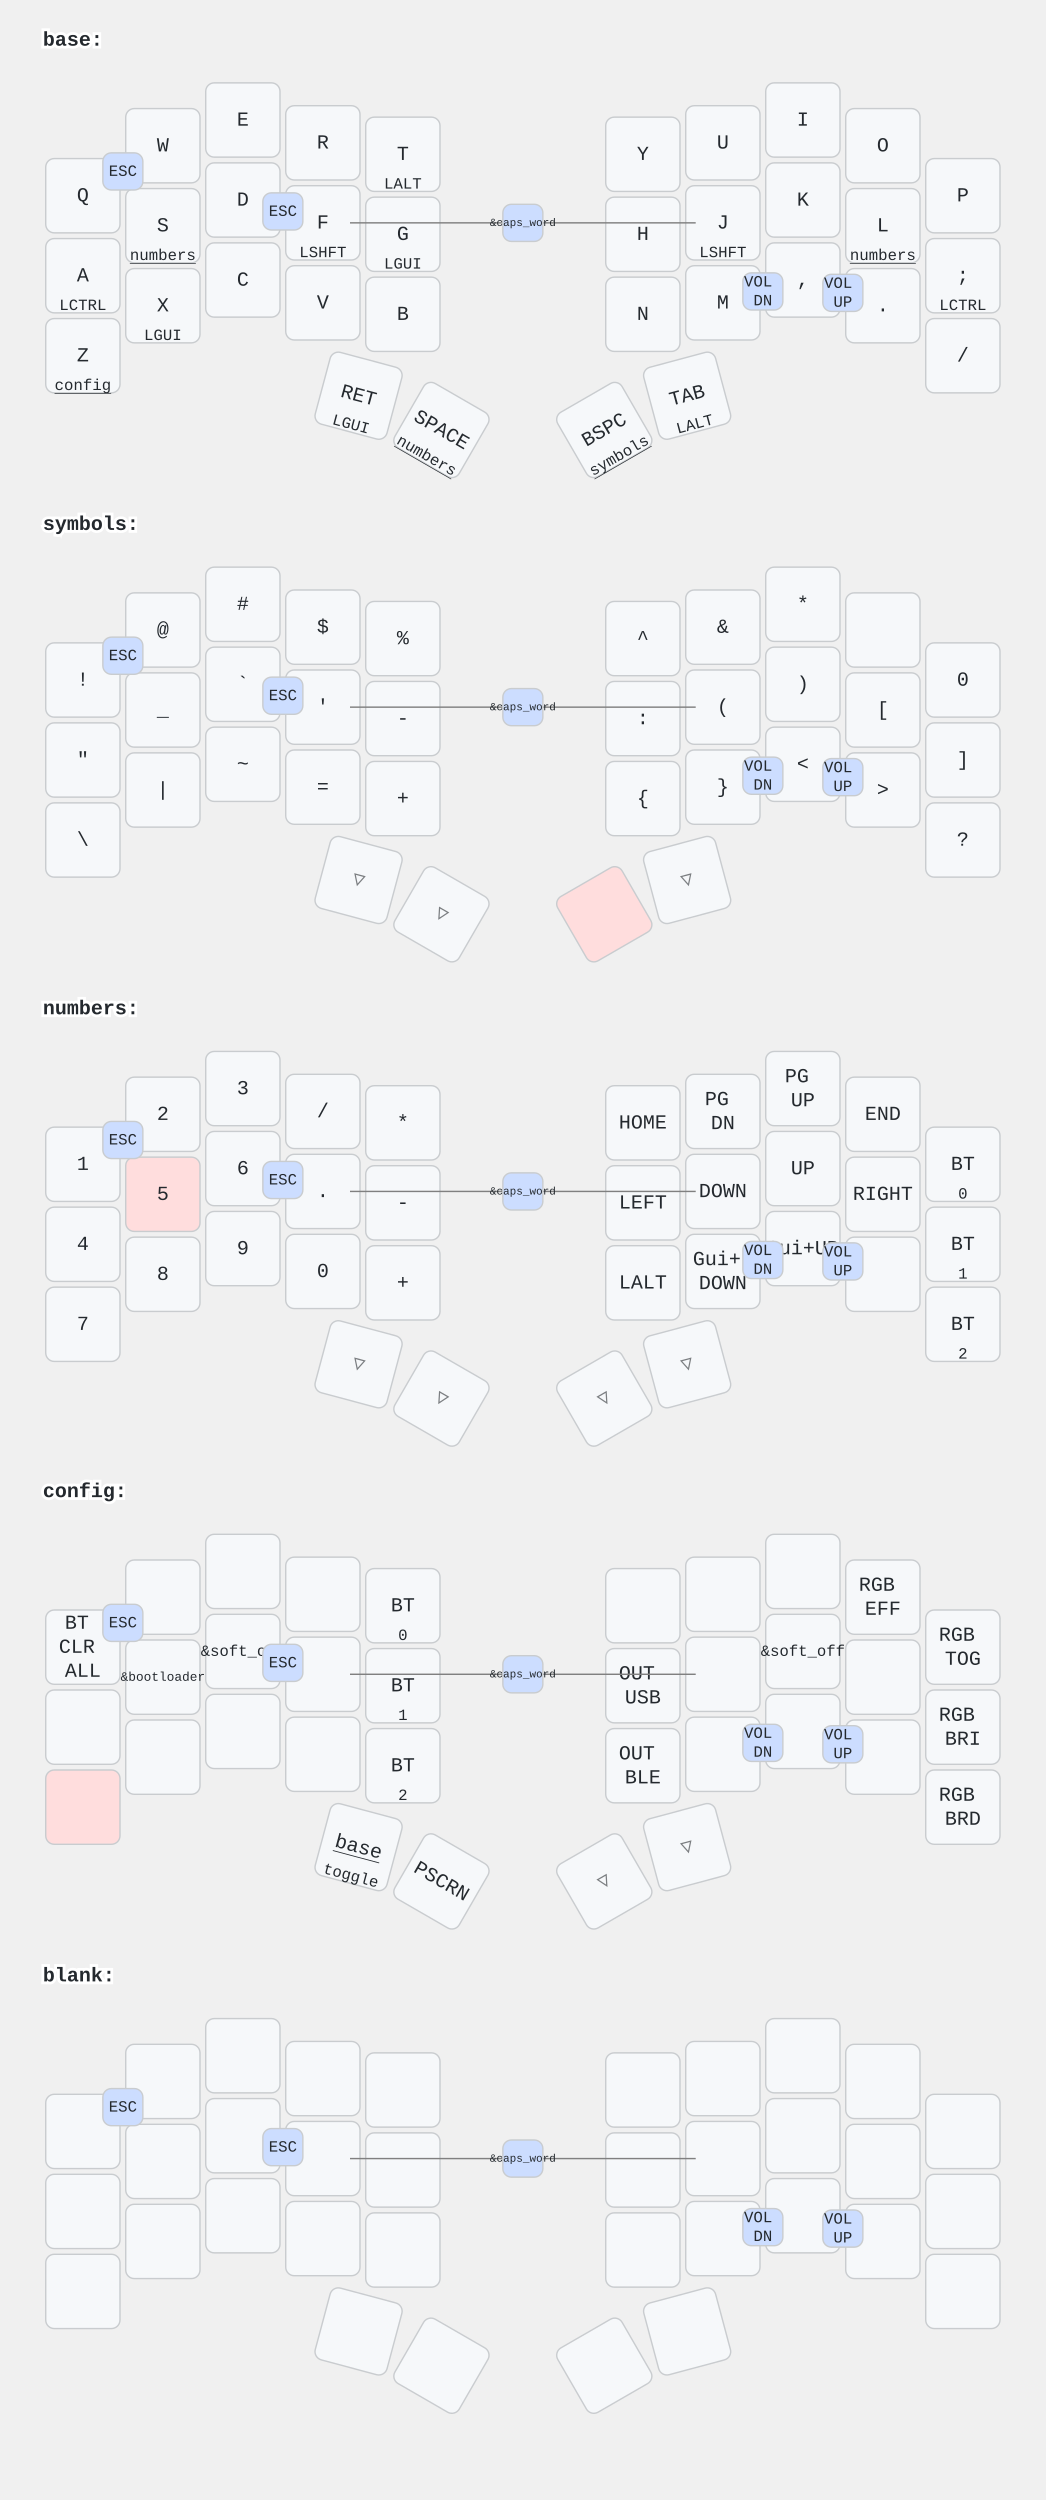
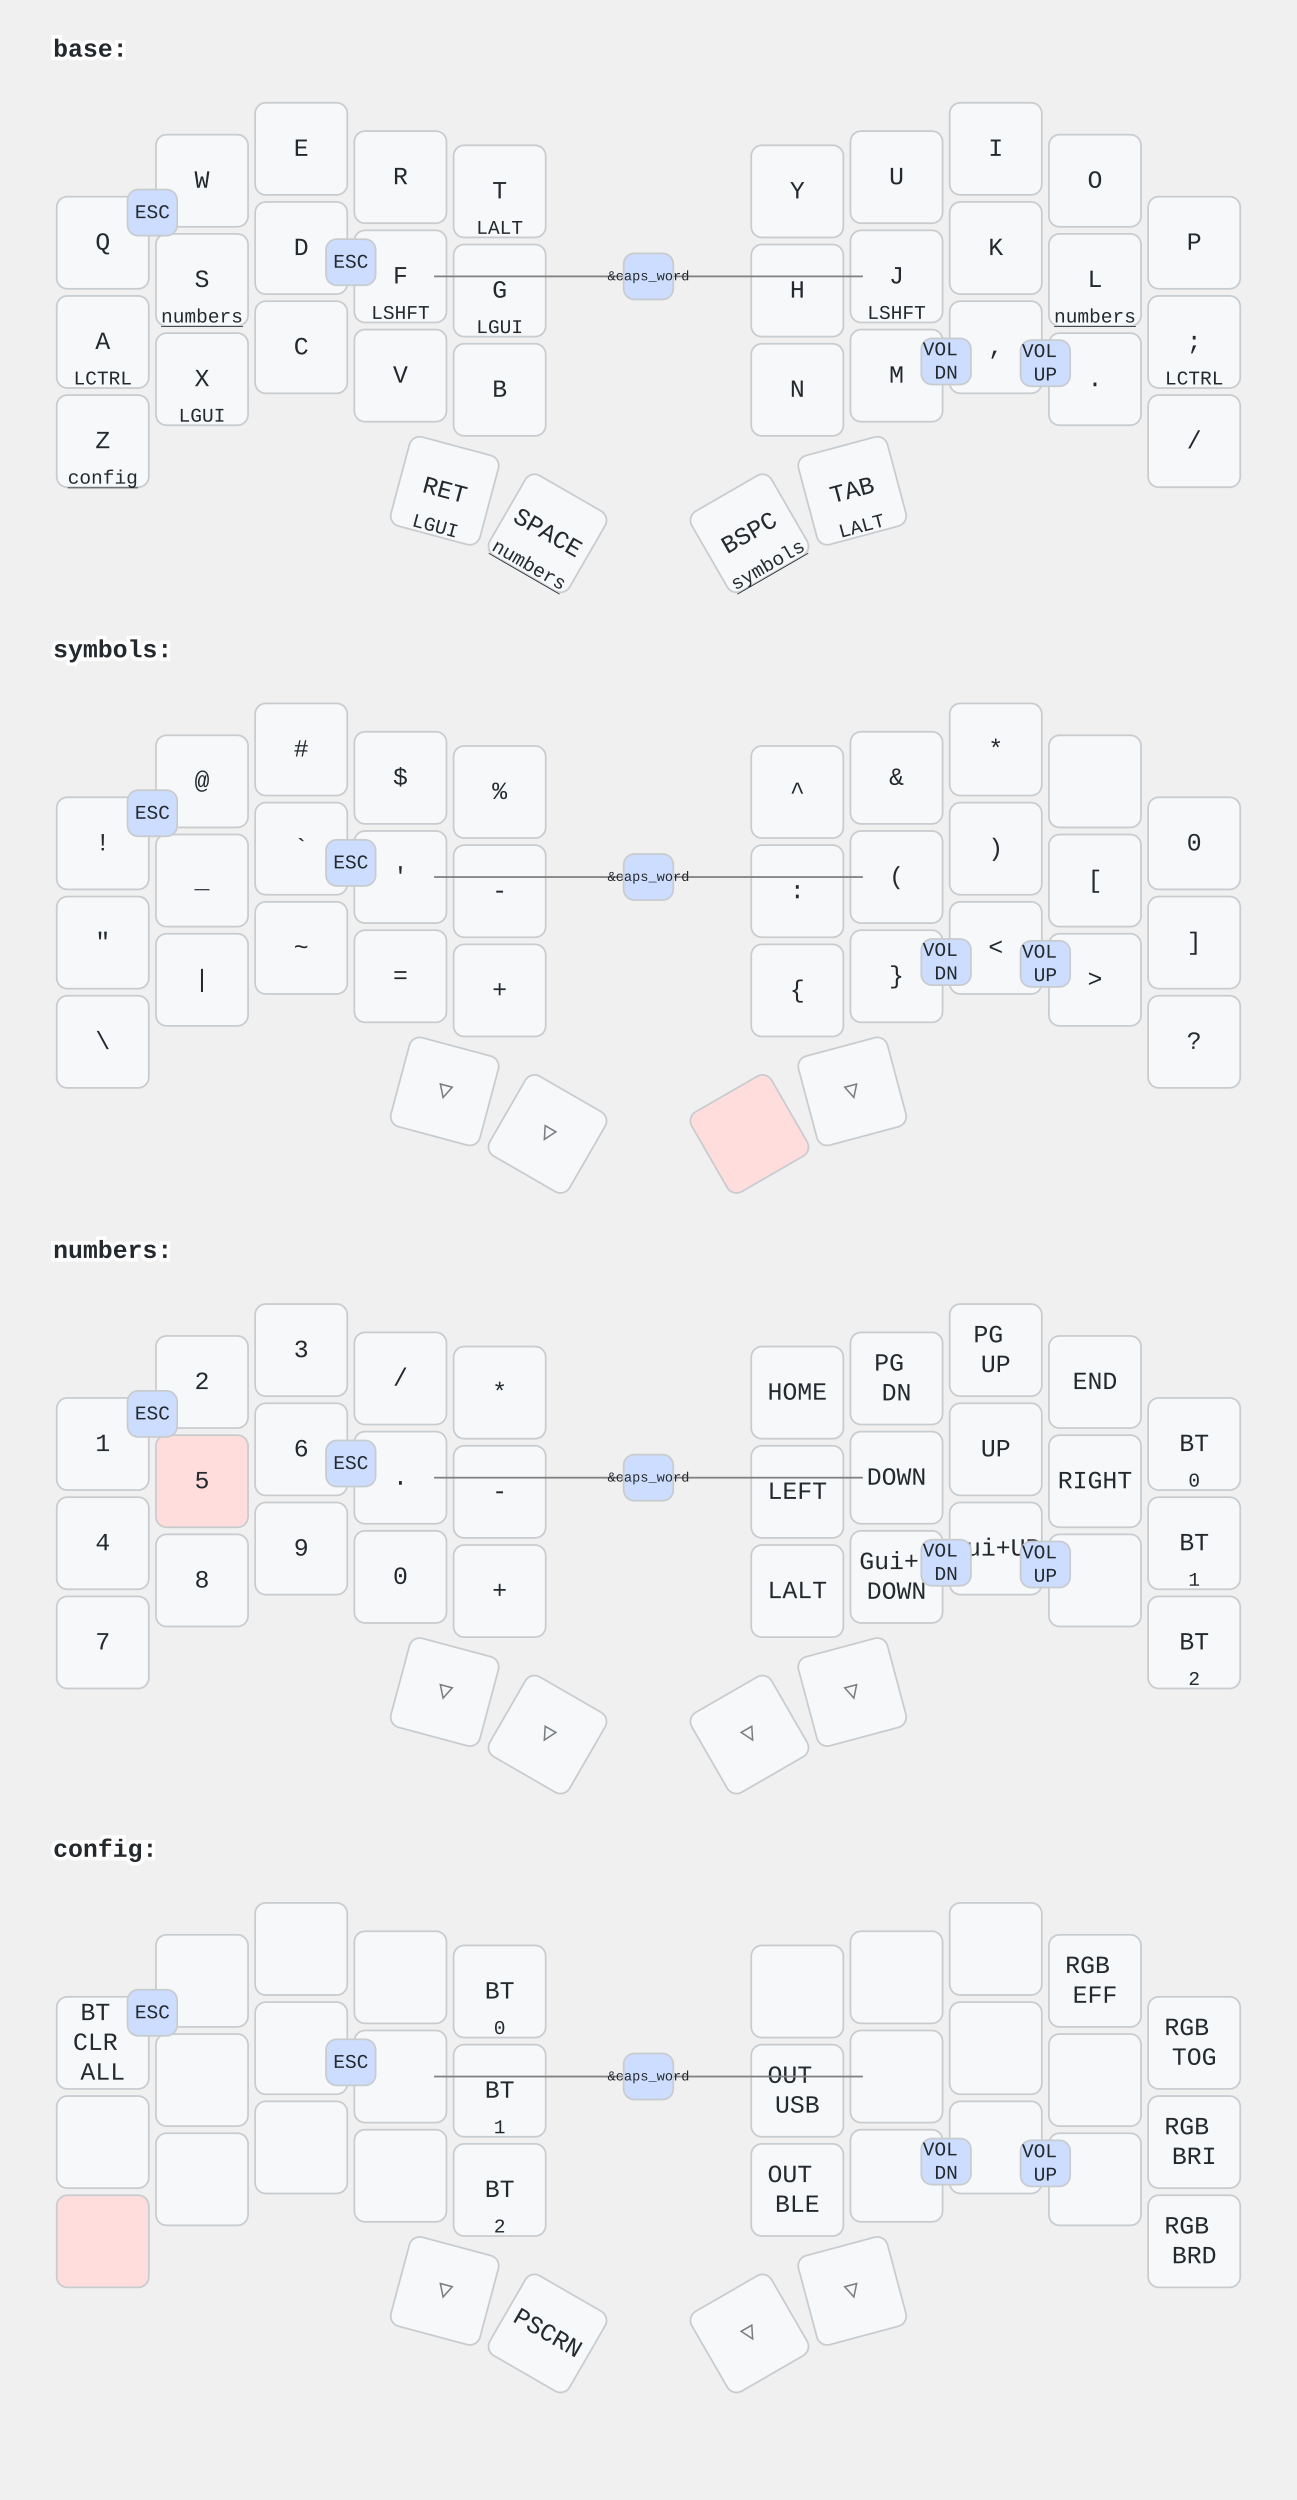
- <svg xmlns="http://www.w3.org/2000/svg" width="732" height="1750" viewBox="0 0 732 1750" class="keymap">
+ <svg xmlns="http://www.w3.org/2000/svg" width="732" height="1411" viewBox="0 0 732 1411" class="keymap">
  <style>/* inherit to force styles through use tags */
svg path {
    fill: inherit;
}

/* font and background color specifications */
svg.keymap {
    font-family: SFMono-Regular,Consolas,Liberation Mono,Menlo,monospace;
    font-size: 14px;
    font-kerning: normal;
    text-rendering: optimizeLegibility;
    fill: #24292e;
}

/* default key styling */
rect.key {
    fill: #f6f8fa;
}

rect.key, rect.combo {
    stroke: #c9cccf;
    stroke-width: 1;
}

/* default key side styling, only used is draw_key_sides is set */
rect.side {
    filter: brightness(90%);
}

/* color accent for combo boxes */
rect.combo, rect.combo-separate {
    fill: #cdf;
}

/* color accent for held keys */
rect.held, rect.combo.held {
    fill: #fdd;
}

/* color accent for ghost (optional) keys */
rect.ghost, rect.combo.ghost {
    stroke-dasharray: 4, 4;
    stroke-width: 2;
}

text {
    text-anchor: middle;
    dominant-baseline: middle;
}

/* styling for layer labels */
text.label {
    font-weight: bold;
    text-anchor: start;
    stroke: white;
    stroke-width: 4;
    paint-order: stroke;
}

/* styling for optional footer */
text.footer {
    text-anchor: end;
    dominant-baseline: auto;
    stroke: white;
    stroke-width: 4;
    paint-order: stroke;
}

/* styling for combo tap, and key non-tap label text */
text.combo, text.hold, text.shifted, text.left, text.right, text.tl, text.tr, text.bl, text.br {
    font-size: 11px;
}

text.hold, text.bl, text.br {
    text-anchor: middle;
    dominant-baseline: auto;
}

text.shifted, text.tl, text.tr {
    text-anchor: middle;
    dominant-baseline: hanging;
}

text.left, text.tl, text.bl {
    text-anchor: start;
}

text.right, text.tr, text.br {
    text-anchor: end;
}

text.layer-activator {
    text-decoration: underline;
}

/* styling for hold/shifted label text in combo box */
text.combo.hold, text.combo.shifted, text.combo.left, text.combo.right {
    font-size: 8px;
}

/* lighter symbol for transparent keys */
text.trans {
    fill: #7b7e81;
}

/* styling for combo dendrons */
path.combo {
    stroke-width: 1;
    stroke: gray;
    fill: none;
}

/* Start Tabler Icons Cleanup */
/* cannot use height/width with glyphs */
.icon-tabler &gt; path {
    fill: inherit;
    stroke: inherit;
    stroke-width: 2;
}
/* hide tabler's default box */
.icon-tabler &gt; path[stroke="none"][fill="none"] {
    visibility: hidden;
}
/* End Tabler Icons Cleanup */
</style>
  <g transform="translate(30, 0)" class="layer-base">
    <text x="0" y="28" class="label" id="base">base:</text>
    <g transform="translate(0, 56)">
      <g transform="translate(28, 81)" class="key keypos-0">
        <rect rx="6" ry="6" x="-26" y="-26" width="52" height="52" class="key" />
        <text x="0" y="0" class="key tap">Q</text>
      </g>
      <g transform="translate(84, 46)" class="key keypos-1">
        <rect rx="6" ry="6" x="-26" y="-26" width="52" height="52" class="key" />
        <text x="0" y="0" class="key tap">W</text>
      </g>
      <g transform="translate(140, 28)" class="key keypos-2">
        <rect rx="6" ry="6" x="-26" y="-26" width="52" height="52" class="key" />
        <text x="0" y="0" class="key tap">E</text>
      </g>
      <g transform="translate(196, 44)" class="key keypos-3">
        <rect rx="6" ry="6" x="-26" y="-26" width="52" height="52" class="key" />
        <text x="0" y="0" class="key tap">R</text>
      </g>
      <g transform="translate(252, 52)" class="key keypos-4">
        <rect rx="6" ry="6" x="-26" y="-26" width="52" height="52" class="key" />
        <text x="0" y="0" class="key tap">T</text>
        <text x="0" y="24" class="key hold">LALT</text>
      </g>
      <g transform="translate(420, 52)" class="key keypos-5">
        <rect rx="6" ry="6" x="-26" y="-26" width="52" height="52" class="key" />
        <text x="0" y="0" class="key tap">Y</text>
      </g>
      <g transform="translate(476, 44)" class="key keypos-6">
        <rect rx="6" ry="6" x="-26" y="-26" width="52" height="52" class="key" />
        <text x="0" y="0" class="key tap">U</text>
      </g>
      <g transform="translate(532, 28)" class="key keypos-7">
        <rect rx="6" ry="6" x="-26" y="-26" width="52" height="52" class="key" />
        <text x="0" y="0" class="key tap">I</text>
      </g>
      <g transform="translate(588, 46)" class="key keypos-8">
        <rect rx="6" ry="6" x="-26" y="-26" width="52" height="52" class="key" />
        <text x="0" y="0" class="key tap">O</text>
      </g>
      <g transform="translate(644, 81)" class="key keypos-9">
        <rect rx="6" ry="6" x="-26" y="-26" width="52" height="52" class="key" />
        <text x="0" y="0" class="key tap">P</text>
      </g>
      <g transform="translate(28, 137)" class="key keypos-10">
        <rect rx="6" ry="6" x="-26" y="-26" width="52" height="52" class="key" />
        <text x="0" y="0" class="key tap">A</text>
        <text x="0" y="24" class="key hold">LCTRL</text>
      </g>
      <g transform="translate(84, 102)" class="key keypos-11">
        <rect rx="6" ry="6" x="-26" y="-26" width="52" height="52" class="key" />
        <text x="0" y="0" class="key tap">S</text>
        <a href="#numbers">
          <text x="0" y="24" class="key hold layer-activator">numbers</text>
        </a>
      </g>
      <g transform="translate(140, 84)" class="key keypos-12">
        <rect rx="6" ry="6" x="-26" y="-26" width="52" height="52" class="key" />
        <text x="0" y="0" class="key tap">D</text>
      </g>
      <g transform="translate(196, 100)" class="key keypos-13">
        <rect rx="6" ry="6" x="-26" y="-26" width="52" height="52" class="key" />
        <text x="0" y="0" class="key tap">F</text>
        <text x="0" y="24" class="key hold">LSHFT</text>
      </g>
      <g transform="translate(252, 108)" class="key keypos-14">
        <rect rx="6" ry="6" x="-26" y="-26" width="52" height="52" class="key" />
        <text x="0" y="0" class="key tap">G</text>
        <text x="0" y="24" class="key hold">LGUI</text>
      </g>
      <g transform="translate(420, 108)" class="key keypos-15">
        <rect rx="6" ry="6" x="-26" y="-26" width="52" height="52" class="key" />
        <text x="0" y="0" class="key tap">H</text>
      </g>
      <g transform="translate(476, 100)" class="key keypos-16">
        <rect rx="6" ry="6" x="-26" y="-26" width="52" height="52" class="key" />
        <text x="0" y="0" class="key tap">J</text>
        <text x="0" y="24" class="key hold">LSHFT</text>
      </g>
      <g transform="translate(532, 84)" class="key keypos-17">
        <rect rx="6" ry="6" x="-26" y="-26" width="52" height="52" class="key" />
        <text x="0" y="0" class="key tap">K</text>
      </g>
      <g transform="translate(588, 102)" class="key keypos-18">
        <rect rx="6" ry="6" x="-26" y="-26" width="52" height="52" class="key" />
        <text x="0" y="0" class="key tap">L</text>
        <a href="#numbers">
          <text x="0" y="24" class="key hold layer-activator">numbers</text>
        </a>
      </g>
      <g transform="translate(644, 137)" class="key keypos-19">
        <rect rx="6" ry="6" x="-26" y="-26" width="52" height="52" class="key" />
        <text x="0" y="0" class="key tap">;</text>
        <text x="0" y="24" class="key hold">LCTRL</text>
      </g>
      <g transform="translate(28, 193)" class="key keypos-20">
        <rect rx="6" ry="6" x="-26" y="-26" width="52" height="52" class="key" />
        <text x="0" y="0" class="key tap">Z</text>
        <a href="#config">
          <text x="0" y="24" class="key hold layer-activator">config</text>
        </a>
      </g>
      <g transform="translate(84, 158)" class="key keypos-21">
        <rect rx="6" ry="6" x="-26" y="-26" width="52" height="52" class="key" />
        <text x="0" y="0" class="key tap">X</text>
        <text x="0" y="24" class="key hold">LGUI</text>
      </g>
      <g transform="translate(140, 140)" class="key keypos-22">
        <rect rx="6" ry="6" x="-26" y="-26" width="52" height="52" class="key" />
        <text x="0" y="0" class="key tap">C</text>
      </g>
      <g transform="translate(196, 156)" class="key keypos-23">
        <rect rx="6" ry="6" x="-26" y="-26" width="52" height="52" class="key" />
        <text x="0" y="0" class="key tap">V</text>
      </g>
      <g transform="translate(252, 164)" class="key keypos-24">
        <rect rx="6" ry="6" x="-26" y="-26" width="52" height="52" class="key" />
        <text x="0" y="0" class="key tap">B</text>
      </g>
      <g transform="translate(420, 164)" class="key keypos-25">
        <rect rx="6" ry="6" x="-26" y="-26" width="52" height="52" class="key" />
        <text x="0" y="0" class="key tap">N</text>
      </g>
      <g transform="translate(476, 156)" class="key keypos-26">
        <rect rx="6" ry="6" x="-26" y="-26" width="52" height="52" class="key" />
        <text x="0" y="0" class="key tap">M</text>
      </g>
      <g transform="translate(532, 140)" class="key keypos-27">
        <rect rx="6" ry="6" x="-26" y="-26" width="52" height="52" class="key" />
        <text x="0" y="0" class="key tap">,</text>
      </g>
      <g transform="translate(588, 158)" class="key keypos-28">
        <rect rx="6" ry="6" x="-26" y="-26" width="52" height="52" class="key" />
        <text x="0" y="0" class="key tap">.</text>
      </g>
      <g transform="translate(644, 193)" class="key keypos-29">
        <rect rx="6" ry="6" x="-26" y="-26" width="52" height="52" class="key" />
        <text x="0" y="0" class="key tap">/</text>
      </g>
      <g transform="translate(221, 221) rotate(15.0)" class="key keypos-30">
        <rect rx="6" ry="6" x="-26" y="-26" width="52" height="52" class="key" />
        <text x="0" y="0" class="key tap">RET</text>
        <text x="0" y="24" class="key hold">LGUI</text>
      </g>
      <g transform="translate(279, 245) rotate(30.0)" class="key keypos-31">
        <rect rx="6" ry="6" x="-26" y="-26" width="52" height="52" class="key" />
        <text x="0" y="0" class="key tap">SPACE</text>
        <a href="#numbers">
          <text x="0" y="24" class="key hold layer-activator">numbers</text>
        </a>
      </g>
      <g transform="translate(393, 245) rotate(-30.0)" class="key keypos-32">
        <rect rx="6" ry="6" x="-26" y="-26" width="52" height="52" class="key" />
        <text x="0" y="0" class="key tap">BSPC</text>
        <a href="#symbols">
          <text x="0" y="24" class="key hold layer-activator">symbols</text>
        </a>
      </g>
      <g transform="translate(451, 221) rotate(-15.0)" class="key keypos-33">
        <rect rx="6" ry="6" x="-26" y="-26" width="52" height="52" class="key" />
        <text x="0" y="0" class="key tap">TAB</text>
        <text x="0" y="24" class="key hold">LALT</text>
      </g>
      <g class="combo combopos-0">
        <rect rx="6" ry="6" x="154" y="79" width="28" height="26" class="combo" />
        <text x="168" y="92" class="combo tap">ESC</text>
      </g>
      <g class="combo combopos-1">
        <rect rx="6" ry="6" x="42" y="51" width="28" height="26" class="combo" />
        <text x="56" y="64" class="combo tap">ESC</text>
      </g>
      <g class="combo combopos-2">
        <rect rx="6" ry="6" x="490" y="135" width="28" height="26" class="combo" />
        <text x="504" y="148" class="combo tap">
          <tspan x="504" dy="-0.6em">VOL</tspan>
          <tspan x="504" dy="1.2em">DN</tspan>
        </text>
      </g>
      <g class="combo combopos-3">
        <rect rx="6" ry="6" x="546" y="136" width="28" height="26" class="combo" />
        <text x="560" y="149" class="combo tap">
          <tspan x="560" dy="-0.6em">VOL</tspan>
          <tspan x="560" dy="1.2em">UP</tspan>
        </text>
      </g>
      <g class="combo combopos-4">
        <path d="M336,100 l-121,0" class="combo" />
        <path d="M336,100 l121,0" class="combo" />
        <rect rx="6" ry="6" x="322" y="87" width="28" height="26" class="combo" />
        <text x="336" y="100" class="combo tap">
          <tspan style="font-size: 70%">&amp;caps_word</tspan>
        </text>
      </g>
    </g>
  </g>
  <g transform="translate(30, 339)" class="layer-symbols">
    <text x="0" y="28" class="label" id="symbols">symbols:</text>
    <g transform="translate(0, 56)">
      <g transform="translate(28, 81)" class="key keypos-0">
        <rect rx="6" ry="6" x="-26" y="-26" width="52" height="52" class="key" />
        <text x="0" y="0" class="key tap">!</text>
      </g>
      <g transform="translate(84, 46)" class="key keypos-1">
        <rect rx="6" ry="6" x="-26" y="-26" width="52" height="52" class="key" />
        <text x="0" y="0" class="key tap">@</text>
      </g>
      <g transform="translate(140, 28)" class="key keypos-2">
        <rect rx="6" ry="6" x="-26" y="-26" width="52" height="52" class="key" />
        <text x="0" y="0" class="key tap">#</text>
      </g>
      <g transform="translate(196, 44)" class="key keypos-3">
        <rect rx="6" ry="6" x="-26" y="-26" width="52" height="52" class="key" />
        <text x="0" y="0" class="key tap">$</text>
      </g>
      <g transform="translate(252, 52)" class="key keypos-4">
        <rect rx="6" ry="6" x="-26" y="-26" width="52" height="52" class="key" />
        <text x="0" y="0" class="key tap">%</text>
      </g>
      <g transform="translate(420, 52)" class="key keypos-5">
        <rect rx="6" ry="6" x="-26" y="-26" width="52" height="52" class="key" />
        <text x="0" y="0" class="key tap">^</text>
      </g>
      <g transform="translate(476, 44)" class="key keypos-6">
        <rect rx="6" ry="6" x="-26" y="-26" width="52" height="52" class="key" />
        <text x="0" y="0" class="key tap">&amp;</text>
      </g>
      <g transform="translate(532, 28)" class="key keypos-7">
        <rect rx="6" ry="6" x="-26" y="-26" width="52" height="52" class="key" />
        <text x="0" y="0" class="key tap">*</text>
      </g>
      <g transform="translate(588, 46)" class="key keypos-8">
        <rect rx="6" ry="6" x="-26" y="-26" width="52" height="52" class="key" />
      </g>
      <g transform="translate(644, 81)" class="key keypos-9">
        <rect rx="6" ry="6" x="-26" y="-26" width="52" height="52" class="key" />
        <text x="0" y="0" class="key tap">0</text>
      </g>
      <g transform="translate(28, 137)" class="key keypos-10">
        <rect rx="6" ry="6" x="-26" y="-26" width="52" height="52" class="key" />
        <text x="0" y="0" class="key tap">"</text>
      </g>
      <g transform="translate(84, 102)" class="key keypos-11">
        <rect rx="6" ry="6" x="-26" y="-26" width="52" height="52" class="key" />
        <text x="0" y="0" class="key tap">_</text>
      </g>
      <g transform="translate(140, 84)" class="key keypos-12">
        <rect rx="6" ry="6" x="-26" y="-26" width="52" height="52" class="key" />
        <text x="0" y="0" class="key tap">`</text>
      </g>
      <g transform="translate(196, 100)" class="key keypos-13">
        <rect rx="6" ry="6" x="-26" y="-26" width="52" height="52" class="key" />
        <text x="0" y="0" class="key tap">'</text>
      </g>
      <g transform="translate(252, 108)" class="key keypos-14">
        <rect rx="6" ry="6" x="-26" y="-26" width="52" height="52" class="key" />
        <text x="0" y="0" class="key tap">-</text>
      </g>
      <g transform="translate(420, 108)" class="key keypos-15">
        <rect rx="6" ry="6" x="-26" y="-26" width="52" height="52" class="key" />
        <text x="0" y="0" class="key tap">:</text>
      </g>
      <g transform="translate(476, 100)" class="key keypos-16">
        <rect rx="6" ry="6" x="-26" y="-26" width="52" height="52" class="key" />
        <text x="0" y="0" class="key tap">(</text>
      </g>
      <g transform="translate(532, 84)" class="key keypos-17">
        <rect rx="6" ry="6" x="-26" y="-26" width="52" height="52" class="key" />
        <text x="0" y="0" class="key tap">)</text>
      </g>
      <g transform="translate(588, 102)" class="key keypos-18">
        <rect rx="6" ry="6" x="-26" y="-26" width="52" height="52" class="key" />
        <text x="0" y="0" class="key tap">[</text>
      </g>
      <g transform="translate(644, 137)" class="key keypos-19">
        <rect rx="6" ry="6" x="-26" y="-26" width="52" height="52" class="key" />
        <text x="0" y="0" class="key tap">]</text>
      </g>
      <g transform="translate(28, 193)" class="key keypos-20">
        <rect rx="6" ry="6" x="-26" y="-26" width="52" height="52" class="key" />
        <text x="0" y="0" class="key tap">\</text>
      </g>
      <g transform="translate(84, 158)" class="key keypos-21">
        <rect rx="6" ry="6" x="-26" y="-26" width="52" height="52" class="key" />
        <text x="0" y="0" class="key tap">|</text>
      </g>
      <g transform="translate(140, 140)" class="key keypos-22">
        <rect rx="6" ry="6" x="-26" y="-26" width="52" height="52" class="key" />
        <text x="0" y="0" class="key tap">~</text>
      </g>
      <g transform="translate(196, 156)" class="key keypos-23">
        <rect rx="6" ry="6" x="-26" y="-26" width="52" height="52" class="key" />
        <text x="0" y="0" class="key tap">=</text>
      </g>
      <g transform="translate(252, 164)" class="key keypos-24">
        <rect rx="6" ry="6" x="-26" y="-26" width="52" height="52" class="key" />
        <text x="0" y="0" class="key tap">+</text>
      </g>
      <g transform="translate(420, 164)" class="key keypos-25">
        <rect rx="6" ry="6" x="-26" y="-26" width="52" height="52" class="key" />
        <text x="0" y="0" class="key tap">{</text>
      </g>
      <g transform="translate(476, 156)" class="key keypos-26">
        <rect rx="6" ry="6" x="-26" y="-26" width="52" height="52" class="key" />
        <text x="0" y="0" class="key tap">}</text>
      </g>
      <g transform="translate(532, 140)" class="key keypos-27">
        <rect rx="6" ry="6" x="-26" y="-26" width="52" height="52" class="key" />
        <text x="0" y="0" class="key tap">&lt;</text>
      </g>
      <g transform="translate(588, 158)" class="key keypos-28">
        <rect rx="6" ry="6" x="-26" y="-26" width="52" height="52" class="key" />
        <text x="0" y="0" class="key tap">&gt;</text>
      </g>
      <g transform="translate(644, 193)" class="key keypos-29">
        <rect rx="6" ry="6" x="-26" y="-26" width="52" height="52" class="key" />
        <text x="0" y="0" class="key tap">?</text>
      </g>
      <g transform="translate(221, 221) rotate(15.0)" class="key trans keypos-30">
        <rect rx="6" ry="6" x="-26" y="-26" width="52" height="52" class="key trans" />
        <text x="0" y="0" class="key trans tap">▽</text>
      </g>
      <g transform="translate(279, 245) rotate(30.0)" class="key trans keypos-31">
        <rect rx="6" ry="6" x="-26" y="-26" width="52" height="52" class="key trans" />
        <text x="0" y="0" class="key trans tap">▽</text>
      </g>
      <g transform="translate(393, 245) rotate(-30.0)" class="key held keypos-32">
        <rect rx="6" ry="6" x="-26" y="-26" width="52" height="52" class="key held" />
      </g>
      <g transform="translate(451, 221) rotate(-15.0)" class="key trans keypos-33">
        <rect rx="6" ry="6" x="-26" y="-26" width="52" height="52" class="key trans" />
        <text x="0" y="0" class="key trans tap">▽</text>
      </g>
      <g class="combo combopos-0">
        <rect rx="6" ry="6" x="154" y="79" width="28" height="26" class="combo" />
        <text x="168" y="92" class="combo tap">ESC</text>
      </g>
      <g class="combo combopos-1">
        <rect rx="6" ry="6" x="42" y="51" width="28" height="26" class="combo" />
        <text x="56" y="64" class="combo tap">ESC</text>
      </g>
      <g class="combo combopos-2">
        <rect rx="6" ry="6" x="490" y="135" width="28" height="26" class="combo" />
        <text x="504" y="148" class="combo tap">
          <tspan x="504" dy="-0.6em">VOL</tspan>
          <tspan x="504" dy="1.2em">DN</tspan>
        </text>
      </g>
      <g class="combo combopos-3">
        <rect rx="6" ry="6" x="546" y="136" width="28" height="26" class="combo" />
        <text x="560" y="149" class="combo tap">
          <tspan x="560" dy="-0.6em">VOL</tspan>
          <tspan x="560" dy="1.2em">UP</tspan>
        </text>
      </g>
      <g class="combo combopos-4">
        <path d="M336,100 l-121,0" class="combo" />
        <path d="M336,100 l121,0" class="combo" />
        <rect rx="6" ry="6" x="322" y="87" width="28" height="26" class="combo" />
        <text x="336" y="100" class="combo tap">
          <tspan style="font-size: 70%">&amp;caps_word</tspan>
        </text>
      </g>
    </g>
  </g>
  <g transform="translate(30, 678)" class="layer-numbers">
    <text x="0" y="28" class="label" id="numbers">numbers:</text>
    <g transform="translate(0, 56)">
      <g transform="translate(28, 81)" class="key keypos-0">
        <rect rx="6" ry="6" x="-26" y="-26" width="52" height="52" class="key" />
        <text x="0" y="0" class="key tap">1</text>
      </g>
      <g transform="translate(84, 46)" class="key keypos-1">
        <rect rx="6" ry="6" x="-26" y="-26" width="52" height="52" class="key" />
        <text x="0" y="0" class="key tap">2</text>
      </g>
      <g transform="translate(140, 28)" class="key keypos-2">
        <rect rx="6" ry="6" x="-26" y="-26" width="52" height="52" class="key" />
        <text x="0" y="0" class="key tap">3</text>
      </g>
      <g transform="translate(196, 44)" class="key keypos-3">
        <rect rx="6" ry="6" x="-26" y="-26" width="52" height="52" class="key" />
        <text x="0" y="0" class="key tap">/</text>
      </g>
      <g transform="translate(252, 52)" class="key keypos-4">
        <rect rx="6" ry="6" x="-26" y="-26" width="52" height="52" class="key" />
        <text x="0" y="0" class="key tap">*</text>
      </g>
      <g transform="translate(420, 52)" class="key keypos-5">
        <rect rx="6" ry="6" x="-26" y="-26" width="52" height="52" class="key" />
        <text x="0" y="0" class="key tap">HOME</text>
      </g>
      <g transform="translate(476, 44)" class="key keypos-6">
        <rect rx="6" ry="6" x="-26" y="-26" width="52" height="52" class="key" />
        <text x="0" y="0" class="key tap">
          <tspan x="0" dy="-0.6em">PG</tspan>
          <tspan x="0" dy="1.2em">DN</tspan>
        </text>
      </g>
      <g transform="translate(532, 28)" class="key keypos-7">
        <rect rx="6" ry="6" x="-26" y="-26" width="52" height="52" class="key" />
        <text x="0" y="0" class="key tap">
          <tspan x="0" dy="-0.6em">PG</tspan>
          <tspan x="0" dy="1.2em">UP</tspan>
        </text>
      </g>
      <g transform="translate(588, 46)" class="key keypos-8">
        <rect rx="6" ry="6" x="-26" y="-26" width="52" height="52" class="key" />
        <text x="0" y="0" class="key tap">END</text>
      </g>
      <g transform="translate(644, 81)" class="key keypos-9">
        <rect rx="6" ry="6" x="-26" y="-26" width="52" height="52" class="key" />
        <text x="0" y="0" class="key tap">BT</text>
        <text x="0" y="24" class="key hold">0</text>
      </g>
      <g transform="translate(28, 137)" class="key keypos-10">
        <rect rx="6" ry="6" x="-26" y="-26" width="52" height="52" class="key" />
        <text x="0" y="0" class="key tap">4</text>
      </g>
      <g transform="translate(84, 102)" class="key held keypos-11">
        <rect rx="6" ry="6" x="-26" y="-26" width="52" height="52" class="key held" />
        <text x="0" y="0" class="key held tap">5</text>
      </g>
      <g transform="translate(140, 84)" class="key keypos-12">
        <rect rx="6" ry="6" x="-26" y="-26" width="52" height="52" class="key" />
        <text x="0" y="0" class="key tap">6</text>
      </g>
      <g transform="translate(196, 100)" class="key keypos-13">
        <rect rx="6" ry="6" x="-26" y="-26" width="52" height="52" class="key" />
        <text x="0" y="0" class="key tap">.</text>
      </g>
      <g transform="translate(252, 108)" class="key keypos-14">
        <rect rx="6" ry="6" x="-26" y="-26" width="52" height="52" class="key" />
        <text x="0" y="0" class="key tap">-</text>
      </g>
      <g transform="translate(420, 108)" class="key keypos-15">
        <rect rx="6" ry="6" x="-26" y="-26" width="52" height="52" class="key" />
        <text x="0" y="0" class="key tap">LEFT</text>
      </g>
      <g transform="translate(476, 100)" class="key keypos-16">
        <rect rx="6" ry="6" x="-26" y="-26" width="52" height="52" class="key" />
        <text x="0" y="0" class="key tap">DOWN</text>
      </g>
      <g transform="translate(532, 84)" class="key keypos-17">
        <rect rx="6" ry="6" x="-26" y="-26" width="52" height="52" class="key" />
        <text x="0" y="0" class="key tap">UP</text>
      </g>
      <g transform="translate(588, 102)" class="key keypos-18">
        <rect rx="6" ry="6" x="-26" y="-26" width="52" height="52" class="key" />
        <text x="0" y="0" class="key tap">RIGHT</text>
      </g>
      <g transform="translate(644, 137)" class="key keypos-19">
        <rect rx="6" ry="6" x="-26" y="-26" width="52" height="52" class="key" />
        <text x="0" y="0" class="key tap">BT</text>
        <text x="0" y="24" class="key hold">1</text>
      </g>
      <g transform="translate(28, 193)" class="key keypos-20">
        <rect rx="6" ry="6" x="-26" y="-26" width="52" height="52" class="key" />
        <text x="0" y="0" class="key tap">7</text>
      </g>
      <g transform="translate(84, 158)" class="key keypos-21">
        <rect rx="6" ry="6" x="-26" y="-26" width="52" height="52" class="key" />
        <text x="0" y="0" class="key tap">8</text>
      </g>
      <g transform="translate(140, 140)" class="key keypos-22">
        <rect rx="6" ry="6" x="-26" y="-26" width="52" height="52" class="key" />
        <text x="0" y="0" class="key tap">9</text>
      </g>
      <g transform="translate(196, 156)" class="key keypos-23">
        <rect rx="6" ry="6" x="-26" y="-26" width="52" height="52" class="key" />
        <text x="0" y="0" class="key tap">0</text>
      </g>
      <g transform="translate(252, 164)" class="key keypos-24">
        <rect rx="6" ry="6" x="-26" y="-26" width="52" height="52" class="key" />
        <text x="0" y="0" class="key tap">+</text>
      </g>
      <g transform="translate(420, 164)" class="key keypos-25">
        <rect rx="6" ry="6" x="-26" y="-26" width="52" height="52" class="key" />
        <text x="0" y="0" class="key tap">LALT</text>
      </g>
      <g transform="translate(476, 156)" class="key keypos-26">
        <rect rx="6" ry="6" x="-26" y="-26" width="52" height="52" class="key" />
        <text x="0" y="0" class="key tap">
          <tspan x="0" dy="-0.6em">Gui+</tspan>
          <tspan x="0" dy="1.2em">DOWN</tspan>
        </text>
      </g>
      <g transform="translate(532, 140)" class="key keypos-27">
        <rect rx="6" ry="6" x="-26" y="-26" width="52" height="52" class="key" />
        <text x="0" y="0" class="key tap">Gui+UP</text>
      </g>
      <g transform="translate(588, 158)" class="key keypos-28">
        <rect rx="6" ry="6" x="-26" y="-26" width="52" height="52" class="key" />
      </g>
      <g transform="translate(644, 193)" class="key keypos-29">
        <rect rx="6" ry="6" x="-26" y="-26" width="52" height="52" class="key" />
        <text x="0" y="0" class="key tap">BT</text>
        <text x="0" y="24" class="key hold">2</text>
      </g>
      <g transform="translate(221, 221) rotate(15.0)" class="key trans keypos-30">
        <rect rx="6" ry="6" x="-26" y="-26" width="52" height="52" class="key trans" />
        <text x="0" y="0" class="key trans tap">▽</text>
      </g>
      <g transform="translate(279, 245) rotate(30.0)" class="key trans keypos-31">
        <rect rx="6" ry="6" x="-26" y="-26" width="52" height="52" class="key trans" />
        <text x="0" y="0" class="key trans tap">▽</text>
      </g>
      <g transform="translate(393, 245) rotate(-30.0)" class="key trans keypos-32">
        <rect rx="6" ry="6" x="-26" y="-26" width="52" height="52" class="key trans" />
        <text x="0" y="0" class="key trans tap">▽</text>
      </g>
      <g transform="translate(451, 221) rotate(-15.0)" class="key trans keypos-33">
        <rect rx="6" ry="6" x="-26" y="-26" width="52" height="52" class="key trans" />
        <text x="0" y="0" class="key trans tap">▽</text>
      </g>
      <g class="combo combopos-0">
        <rect rx="6" ry="6" x="154" y="79" width="28" height="26" class="combo" />
        <text x="168" y="92" class="combo tap">ESC</text>
      </g>
      <g class="combo combopos-1">
        <rect rx="6" ry="6" x="42" y="51" width="28" height="26" class="combo" />
        <text x="56" y="64" class="combo tap">ESC</text>
      </g>
      <g class="combo combopos-2">
        <rect rx="6" ry="6" x="490" y="135" width="28" height="26" class="combo" />
        <text x="504" y="148" class="combo tap">
          <tspan x="504" dy="-0.6em">VOL</tspan>
          <tspan x="504" dy="1.2em">DN</tspan>
        </text>
      </g>
      <g class="combo combopos-3">
        <rect rx="6" ry="6" x="546" y="136" width="28" height="26" class="combo" />
        <text x="560" y="149" class="combo tap">
          <tspan x="560" dy="-0.6em">VOL</tspan>
          <tspan x="560" dy="1.2em">UP</tspan>
        </text>
      </g>
      <g class="combo combopos-4">
        <path d="M336,100 l-121,0" class="combo" />
        <path d="M336,100 l121,0" class="combo" />
        <rect rx="6" ry="6" x="322" y="87" width="28" height="26" class="combo" />
        <text x="336" y="100" class="combo tap">
          <tspan style="font-size: 70%">&amp;caps_word</tspan>
        </text>
      </g>
    </g>
  </g>
  <g transform="translate(30, 1016)" class="layer-config">
    <text x="0" y="28" class="label" id="config">config:</text>
    <g transform="translate(0, 56)">
      <g transform="translate(28, 81)" class="key keypos-0">
        <rect rx="6" ry="6" x="-26" y="-26" width="52" height="52" class="key" />
        <text x="0" y="0" class="key tap">
          <tspan x="0" dy="-1.2em">BT</tspan>
          <tspan x="0" dy="1.2em">CLR</tspan>
          <tspan x="0" dy="1.2em">ALL</tspan>
        </text>
      </g>
      <g transform="translate(84, 46)" class="key keypos-1">
        <rect rx="6" ry="6" x="-26" y="-26" width="52" height="52" class="key" />
      </g>
      <g transform="translate(140, 28)" class="key keypos-2">
        <rect rx="6" ry="6" x="-26" y="-26" width="52" height="52" class="key" />
      </g>
      <g transform="translate(196, 44)" class="key keypos-3">
        <rect rx="6" ry="6" x="-26" y="-26" width="52" height="52" class="key" />
      </g>
      <g transform="translate(252, 52)" class="key keypos-4">
        <rect rx="6" ry="6" x="-26" y="-26" width="52" height="52" class="key" />
        <text x="0" y="0" class="key tap">BT</text>
        <text x="0" y="24" class="key hold">0</text>
      </g>
      <g transform="translate(420, 52)" class="key keypos-5">
        <rect rx="6" ry="6" x="-26" y="-26" width="52" height="52" class="key" />
      </g>
      <g transform="translate(476, 44)" class="key keypos-6">
        <rect rx="6" ry="6" x="-26" y="-26" width="52" height="52" class="key" />
      </g>
      <g transform="translate(532, 28)" class="key keypos-7">
        <rect rx="6" ry="6" x="-26" y="-26" width="52" height="52" class="key" />
      </g>
      <g transform="translate(588, 46)" class="key keypos-8">
        <rect rx="6" ry="6" x="-26" y="-26" width="52" height="52" class="key" />
        <text x="0" y="0" class="key tap">
          <tspan x="0" dy="-0.6em">RGB</tspan>
          <tspan x="0" dy="1.2em">EFF</tspan>
        </text>
      </g>
      <g transform="translate(644, 81)" class="key keypos-9">
        <rect rx="6" ry="6" x="-26" y="-26" width="52" height="52" class="key" />
        <text x="0" y="0" class="key tap">
          <tspan x="0" dy="-0.6em">RGB</tspan>
          <tspan x="0" dy="1.2em">TOG</tspan>
        </text>
      </g>
      <g transform="translate(28, 137)" class="key keypos-10">
        <rect rx="6" ry="6" x="-26" y="-26" width="52" height="52" class="key" />
      </g>
      <g transform="translate(84, 102)" class="key keypos-11">
        <rect rx="6" ry="6" x="-26" y="-26" width="52" height="52" class="key" />
-         <text x="0" y="0" class="key tap">
-           <tspan style="font-size: 64%">&amp;bootloader</tspan>
-         </text>
      </g>
      <g transform="translate(140, 84)" class="key keypos-12">
        <rect rx="6" ry="6" x="-26" y="-26" width="52" height="52" class="key" />
-         <text x="0" y="0" class="key tap">
-           <tspan style="font-size: 78%">&amp;soft_off</tspan>
-         </text>
      </g>
      <g transform="translate(196, 100)" class="key keypos-13">
        <rect rx="6" ry="6" x="-26" y="-26" width="52" height="52" class="key" />
      </g>
      <g transform="translate(252, 108)" class="key keypos-14">
        <rect rx="6" ry="6" x="-26" y="-26" width="52" height="52" class="key" />
        <text x="0" y="0" class="key tap">BT</text>
        <text x="0" y="24" class="key hold">1</text>
      </g>
      <g transform="translate(420, 108)" class="key keypos-15">
        <rect rx="6" ry="6" x="-26" y="-26" width="52" height="52" class="key" />
        <text x="0" y="0" class="key tap">
          <tspan x="0" dy="-0.6em">OUT</tspan>
          <tspan x="0" dy="1.2em">USB</tspan>
        </text>
      </g>
      <g transform="translate(476, 100)" class="key keypos-16">
        <rect rx="6" ry="6" x="-26" y="-26" width="52" height="52" class="key" />
      </g>
      <g transform="translate(532, 84)" class="key keypos-17">
        <rect rx="6" ry="6" x="-26" y="-26" width="52" height="52" class="key" />
-         <text x="0" y="0" class="key tap">
-           <tspan style="font-size: 78%">&amp;soft_off</tspan>
-         </text>
      </g>
      <g transform="translate(588, 102)" class="key keypos-18">
        <rect rx="6" ry="6" x="-26" y="-26" width="52" height="52" class="key" />
      </g>
      <g transform="translate(644, 137)" class="key keypos-19">
        <rect rx="6" ry="6" x="-26" y="-26" width="52" height="52" class="key" />
        <text x="0" y="0" class="key tap">
          <tspan x="0" dy="-0.6em">RGB</tspan>
          <tspan x="0" dy="1.2em">BRI</tspan>
        </text>
      </g>
      <g transform="translate(28, 193)" class="key held keypos-20">
        <rect rx="6" ry="6" x="-26" y="-26" width="52" height="52" class="key held" />
      </g>
      <g transform="translate(84, 158)" class="key keypos-21">
        <rect rx="6" ry="6" x="-26" y="-26" width="52" height="52" class="key" />
      </g>
      <g transform="translate(140, 140)" class="key keypos-22">
        <rect rx="6" ry="6" x="-26" y="-26" width="52" height="52" class="key" />
      </g>
      <g transform="translate(196, 156)" class="key keypos-23">
        <rect rx="6" ry="6" x="-26" y="-26" width="52" height="52" class="key" />
      </g>
      <g transform="translate(252, 164)" class="key keypos-24">
        <rect rx="6" ry="6" x="-26" y="-26" width="52" height="52" class="key" />
        <text x="0" y="0" class="key tap">BT</text>
        <text x="0" y="24" class="key hold">2</text>
      </g>
      <g transform="translate(420, 164)" class="key keypos-25">
        <rect rx="6" ry="6" x="-26" y="-26" width="52" height="52" class="key" />
        <text x="0" y="0" class="key tap">
          <tspan x="0" dy="-0.6em">OUT</tspan>
          <tspan x="0" dy="1.2em">BLE</tspan>
        </text>
      </g>
      <g transform="translate(476, 156)" class="key keypos-26">
        <rect rx="6" ry="6" x="-26" y="-26" width="52" height="52" class="key" />
      </g>
      <g transform="translate(532, 140)" class="key keypos-27">
        <rect rx="6" ry="6" x="-26" y="-26" width="52" height="52" class="key" />
      </g>
      <g transform="translate(588, 158)" class="key keypos-28">
        <rect rx="6" ry="6" x="-26" y="-26" width="52" height="52" class="key" />
      </g>
      <g transform="translate(644, 193)" class="key keypos-29">
        <rect rx="6" ry="6" x="-26" y="-26" width="52" height="52" class="key" />
        <text x="0" y="0" class="key tap">
          <tspan x="0" dy="-0.6em">RGB</tspan>
          <tspan x="0" dy="1.2em">BRD</tspan>
        </text>
      </g>
-       <g transform="translate(221, 221) rotate(15.0)" class="key keypos-30">
-         <rect rx="6" ry="6" x="-26" y="-26" width="52" height="52" class="key" />
-         <a href="#base">
-           <text x="0" y="0" class="key tap layer-activator">base</text>
-         </a>
-         <text x="0" y="24" class="key hold">toggle</text>
+       <g transform="translate(221, 221) rotate(15.0)" class="key trans keypos-30">
+         <rect rx="6" ry="6" x="-26" y="-26" width="52" height="52" class="key trans" />
+         <text x="0" y="0" class="key trans tap">▽</text>
      </g>
      <g transform="translate(279, 245) rotate(30.0)" class="key keypos-31">
        <rect rx="6" ry="6" x="-26" y="-26" width="52" height="52" class="key" />
        <text x="0" y="0" class="key tap">PSCRN</text>
      </g>
      <g transform="translate(393, 245) rotate(-30.0)" class="key trans keypos-32">
        <rect rx="6" ry="6" x="-26" y="-26" width="52" height="52" class="key trans" />
        <text x="0" y="0" class="key trans tap">▽</text>
      </g>
      <g transform="translate(451, 221) rotate(-15.0)" class="key trans keypos-33">
        <rect rx="6" ry="6" x="-26" y="-26" width="52" height="52" class="key trans" />
        <text x="0" y="0" class="key trans tap">▽</text>
      </g>
      <g class="combo combopos-0">
        <rect rx="6" ry="6" x="154" y="79" width="28" height="26" class="combo" />
        <text x="168" y="92" class="combo tap">ESC</text>
      </g>
      <g class="combo combopos-1">
        <rect rx="6" ry="6" x="42" y="51" width="28" height="26" class="combo" />
        <text x="56" y="64" class="combo tap">ESC</text>
      </g>
      <g class="combo combopos-2">
        <rect rx="6" ry="6" x="490" y="135" width="28" height="26" class="combo" />
        <text x="504" y="148" class="combo tap">
          <tspan x="504" dy="-0.6em">VOL</tspan>
          <tspan x="504" dy="1.2em">DN</tspan>
        </text>
      </g>
      <g class="combo combopos-3">
        <rect rx="6" ry="6" x="546" y="136" width="28" height="26" class="combo" />
        <text x="560" y="149" class="combo tap">
          <tspan x="560" dy="-0.6em">VOL</tspan>
          <tspan x="560" dy="1.2em">UP</tspan>
        </text>
      </g>
      <g class="combo combopos-4">
        <path d="M336,100 l-121,0" class="combo" />
        <path d="M336,100 l121,0" class="combo" />
        <rect rx="6" ry="6" x="322" y="87" width="28" height="26" class="combo" />
        <text x="336" y="100" class="combo tap">
          <tspan style="font-size: 70%">&amp;caps_word</tspan>
        </text>
      </g>
    </g>
  </g>
-   <g transform="translate(30, 1355)" class="layer-blank">
-     <text x="0" y="28" class="label" id="blank">blank:</text>
-     <g transform="translate(0, 56)">
-       <g transform="translate(28, 81)" class="key keypos-0">
-         <rect rx="6" ry="6" x="-26" y="-26" width="52" height="52" class="key" />
-       </g>
-       <g transform="translate(84, 46)" class="key keypos-1">
-         <rect rx="6" ry="6" x="-26" y="-26" width="52" height="52" class="key" />
-       </g>
-       <g transform="translate(140, 28)" class="key keypos-2">
-         <rect rx="6" ry="6" x="-26" y="-26" width="52" height="52" class="key" />
-       </g>
-       <g transform="translate(196, 44)" class="key keypos-3">
-         <rect rx="6" ry="6" x="-26" y="-26" width="52" height="52" class="key" />
-       </g>
-       <g transform="translate(252, 52)" class="key keypos-4">
-         <rect rx="6" ry="6" x="-26" y="-26" width="52" height="52" class="key" />
-       </g>
-       <g transform="translate(420, 52)" class="key keypos-5">
-         <rect rx="6" ry="6" x="-26" y="-26" width="52" height="52" class="key" />
-       </g>
-       <g transform="translate(476, 44)" class="key keypos-6">
-         <rect rx="6" ry="6" x="-26" y="-26" width="52" height="52" class="key" />
-       </g>
-       <g transform="translate(532, 28)" class="key keypos-7">
-         <rect rx="6" ry="6" x="-26" y="-26" width="52" height="52" class="key" />
-       </g>
-       <g transform="translate(588, 46)" class="key keypos-8">
-         <rect rx="6" ry="6" x="-26" y="-26" width="52" height="52" class="key" />
-       </g>
-       <g transform="translate(644, 81)" class="key keypos-9">
-         <rect rx="6" ry="6" x="-26" y="-26" width="52" height="52" class="key" />
-       </g>
-       <g transform="translate(28, 137)" class="key keypos-10">
-         <rect rx="6" ry="6" x="-26" y="-26" width="52" height="52" class="key" />
-       </g>
-       <g transform="translate(84, 102)" class="key keypos-11">
-         <rect rx="6" ry="6" x="-26" y="-26" width="52" height="52" class="key" />
-       </g>
-       <g transform="translate(140, 84)" class="key keypos-12">
-         <rect rx="6" ry="6" x="-26" y="-26" width="52" height="52" class="key" />
-       </g>
-       <g transform="translate(196, 100)" class="key keypos-13">
-         <rect rx="6" ry="6" x="-26" y="-26" width="52" height="52" class="key" />
-       </g>
-       <g transform="translate(252, 108)" class="key keypos-14">
-         <rect rx="6" ry="6" x="-26" y="-26" width="52" height="52" class="key" />
-       </g>
-       <g transform="translate(420, 108)" class="key keypos-15">
-         <rect rx="6" ry="6" x="-26" y="-26" width="52" height="52" class="key" />
-       </g>
-       <g transform="translate(476, 100)" class="key keypos-16">
-         <rect rx="6" ry="6" x="-26" y="-26" width="52" height="52" class="key" />
-       </g>
-       <g transform="translate(532, 84)" class="key keypos-17">
-         <rect rx="6" ry="6" x="-26" y="-26" width="52" height="52" class="key" />
-       </g>
-       <g transform="translate(588, 102)" class="key keypos-18">
-         <rect rx="6" ry="6" x="-26" y="-26" width="52" height="52" class="key" />
-       </g>
-       <g transform="translate(644, 137)" class="key keypos-19">
-         <rect rx="6" ry="6" x="-26" y="-26" width="52" height="52" class="key" />
-       </g>
-       <g transform="translate(28, 193)" class="key keypos-20">
-         <rect rx="6" ry="6" x="-26" y="-26" width="52" height="52" class="key" />
-       </g>
-       <g transform="translate(84, 158)" class="key keypos-21">
-         <rect rx="6" ry="6" x="-26" y="-26" width="52" height="52" class="key" />
-       </g>
-       <g transform="translate(140, 140)" class="key keypos-22">
-         <rect rx="6" ry="6" x="-26" y="-26" width="52" height="52" class="key" />
-       </g>
-       <g transform="translate(196, 156)" class="key keypos-23">
-         <rect rx="6" ry="6" x="-26" y="-26" width="52" height="52" class="key" />
-       </g>
-       <g transform="translate(252, 164)" class="key keypos-24">
-         <rect rx="6" ry="6" x="-26" y="-26" width="52" height="52" class="key" />
-       </g>
-       <g transform="translate(420, 164)" class="key keypos-25">
-         <rect rx="6" ry="6" x="-26" y="-26" width="52" height="52" class="key" />
-       </g>
-       <g transform="translate(476, 156)" class="key keypos-26">
-         <rect rx="6" ry="6" x="-26" y="-26" width="52" height="52" class="key" />
-       </g>
-       <g transform="translate(532, 140)" class="key keypos-27">
-         <rect rx="6" ry="6" x="-26" y="-26" width="52" height="52" class="key" />
-       </g>
-       <g transform="translate(588, 158)" class="key keypos-28">
-         <rect rx="6" ry="6" x="-26" y="-26" width="52" height="52" class="key" />
-       </g>
-       <g transform="translate(644, 193)" class="key keypos-29">
-         <rect rx="6" ry="6" x="-26" y="-26" width="52" height="52" class="key" />
-       </g>
-       <g transform="translate(221, 221) rotate(15.0)" class="key keypos-30">
-         <rect rx="6" ry="6" x="-26" y="-26" width="52" height="52" class="key" />
-       </g>
-       <g transform="translate(279, 245) rotate(30.0)" class="key keypos-31">
-         <rect rx="6" ry="6" x="-26" y="-26" width="52" height="52" class="key" />
-       </g>
-       <g transform="translate(393, 245) rotate(-30.0)" class="key keypos-32">
-         <rect rx="6" ry="6" x="-26" y="-26" width="52" height="52" class="key" />
-       </g>
-       <g transform="translate(451, 221) rotate(-15.0)" class="key keypos-33">
-         <rect rx="6" ry="6" x="-26" y="-26" width="52" height="52" class="key" />
-       </g>
-       <g class="combo combopos-0">
-         <rect rx="6" ry="6" x="154" y="79" width="28" height="26" class="combo" />
-         <text x="168" y="92" class="combo tap">ESC</text>
-       </g>
-       <g class="combo combopos-1">
-         <rect rx="6" ry="6" x="42" y="51" width="28" height="26" class="combo" />
-         <text x="56" y="64" class="combo tap">ESC</text>
-       </g>
-       <g class="combo combopos-2">
-         <rect rx="6" ry="6" x="490" y="135" width="28" height="26" class="combo" />
-         <text x="504" y="148" class="combo tap">
-           <tspan x="504" dy="-0.6em">VOL</tspan>
-           <tspan x="504" dy="1.2em">DN</tspan>
-         </text>
-       </g>
-       <g class="combo combopos-3">
-         <rect rx="6" ry="6" x="546" y="136" width="28" height="26" class="combo" />
-         <text x="560" y="149" class="combo tap">
-           <tspan x="560" dy="-0.6em">VOL</tspan>
-           <tspan x="560" dy="1.2em">UP</tspan>
-         </text>
-       </g>
-       <g class="combo combopos-4">
-         <path d="M336,100 l-121,0" class="combo" />
-         <path d="M336,100 l121,0" class="combo" />
-         <rect rx="6" ry="6" x="322" y="87" width="28" height="26" class="combo" />
-         <text x="336" y="100" class="combo tap">
-           <tspan style="font-size: 70%">&amp;caps_word</tspan>
-         </text>
-       </g>
-     </g>
-   </g>
</svg>
